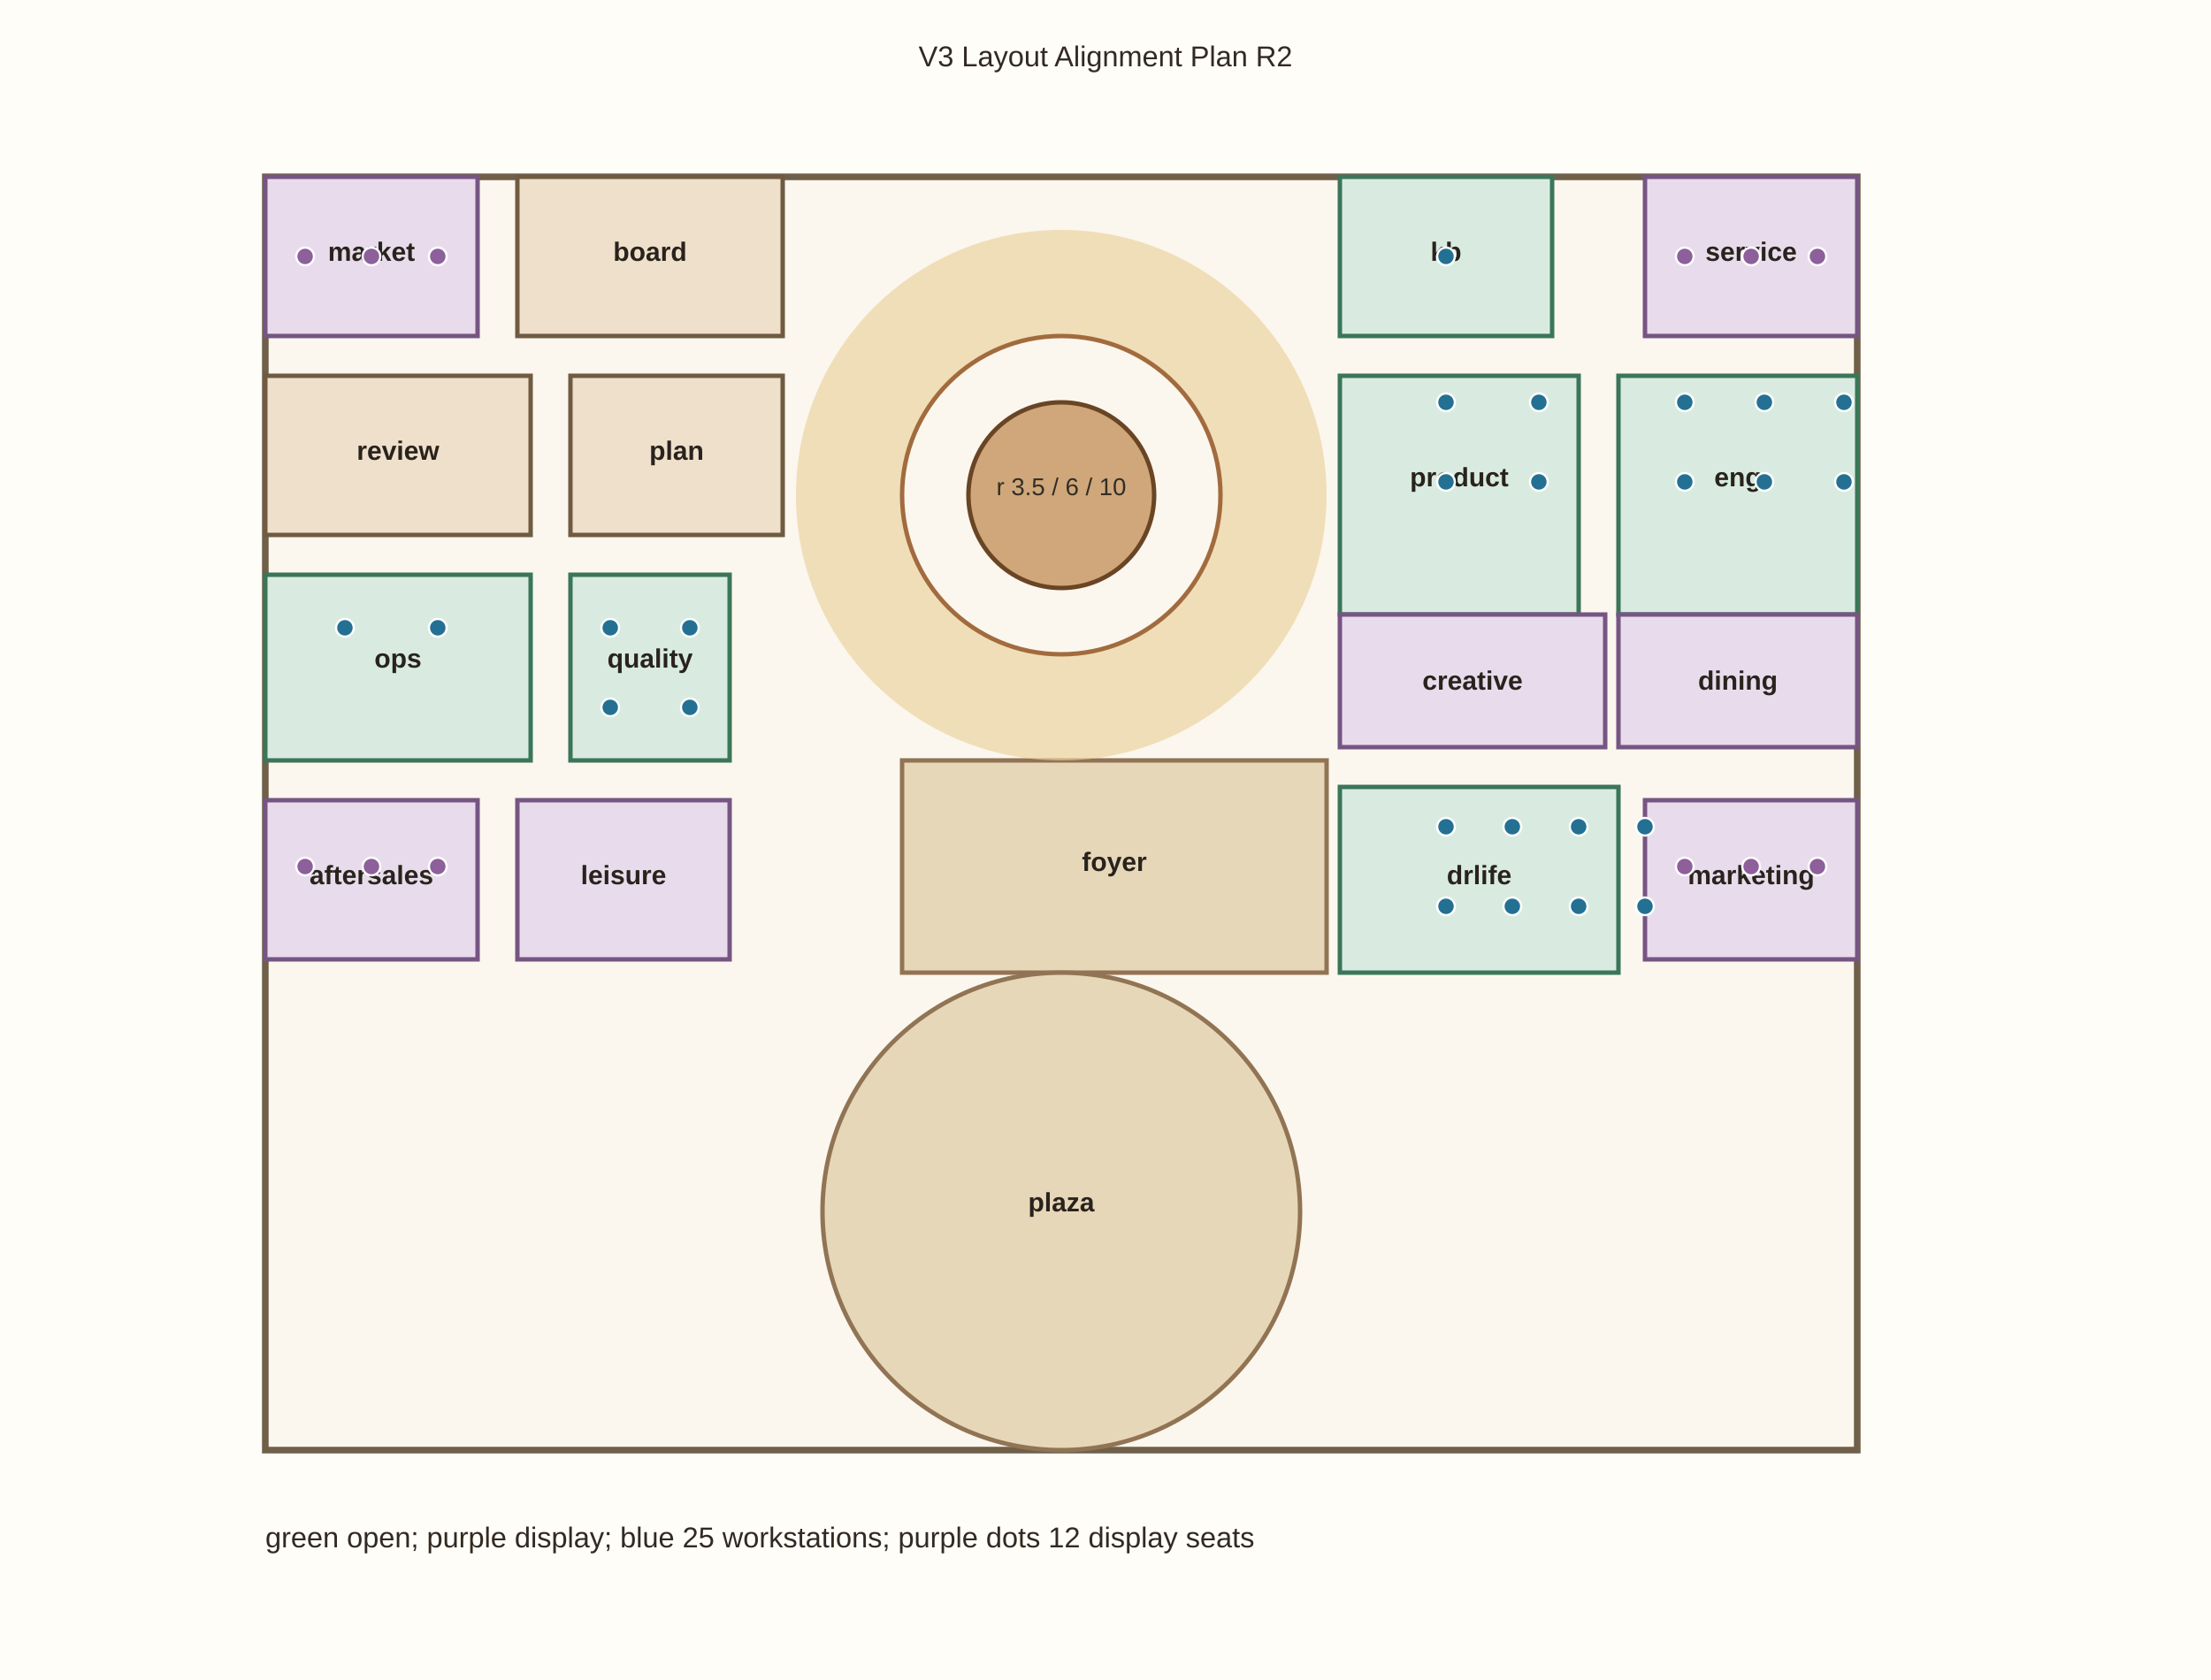
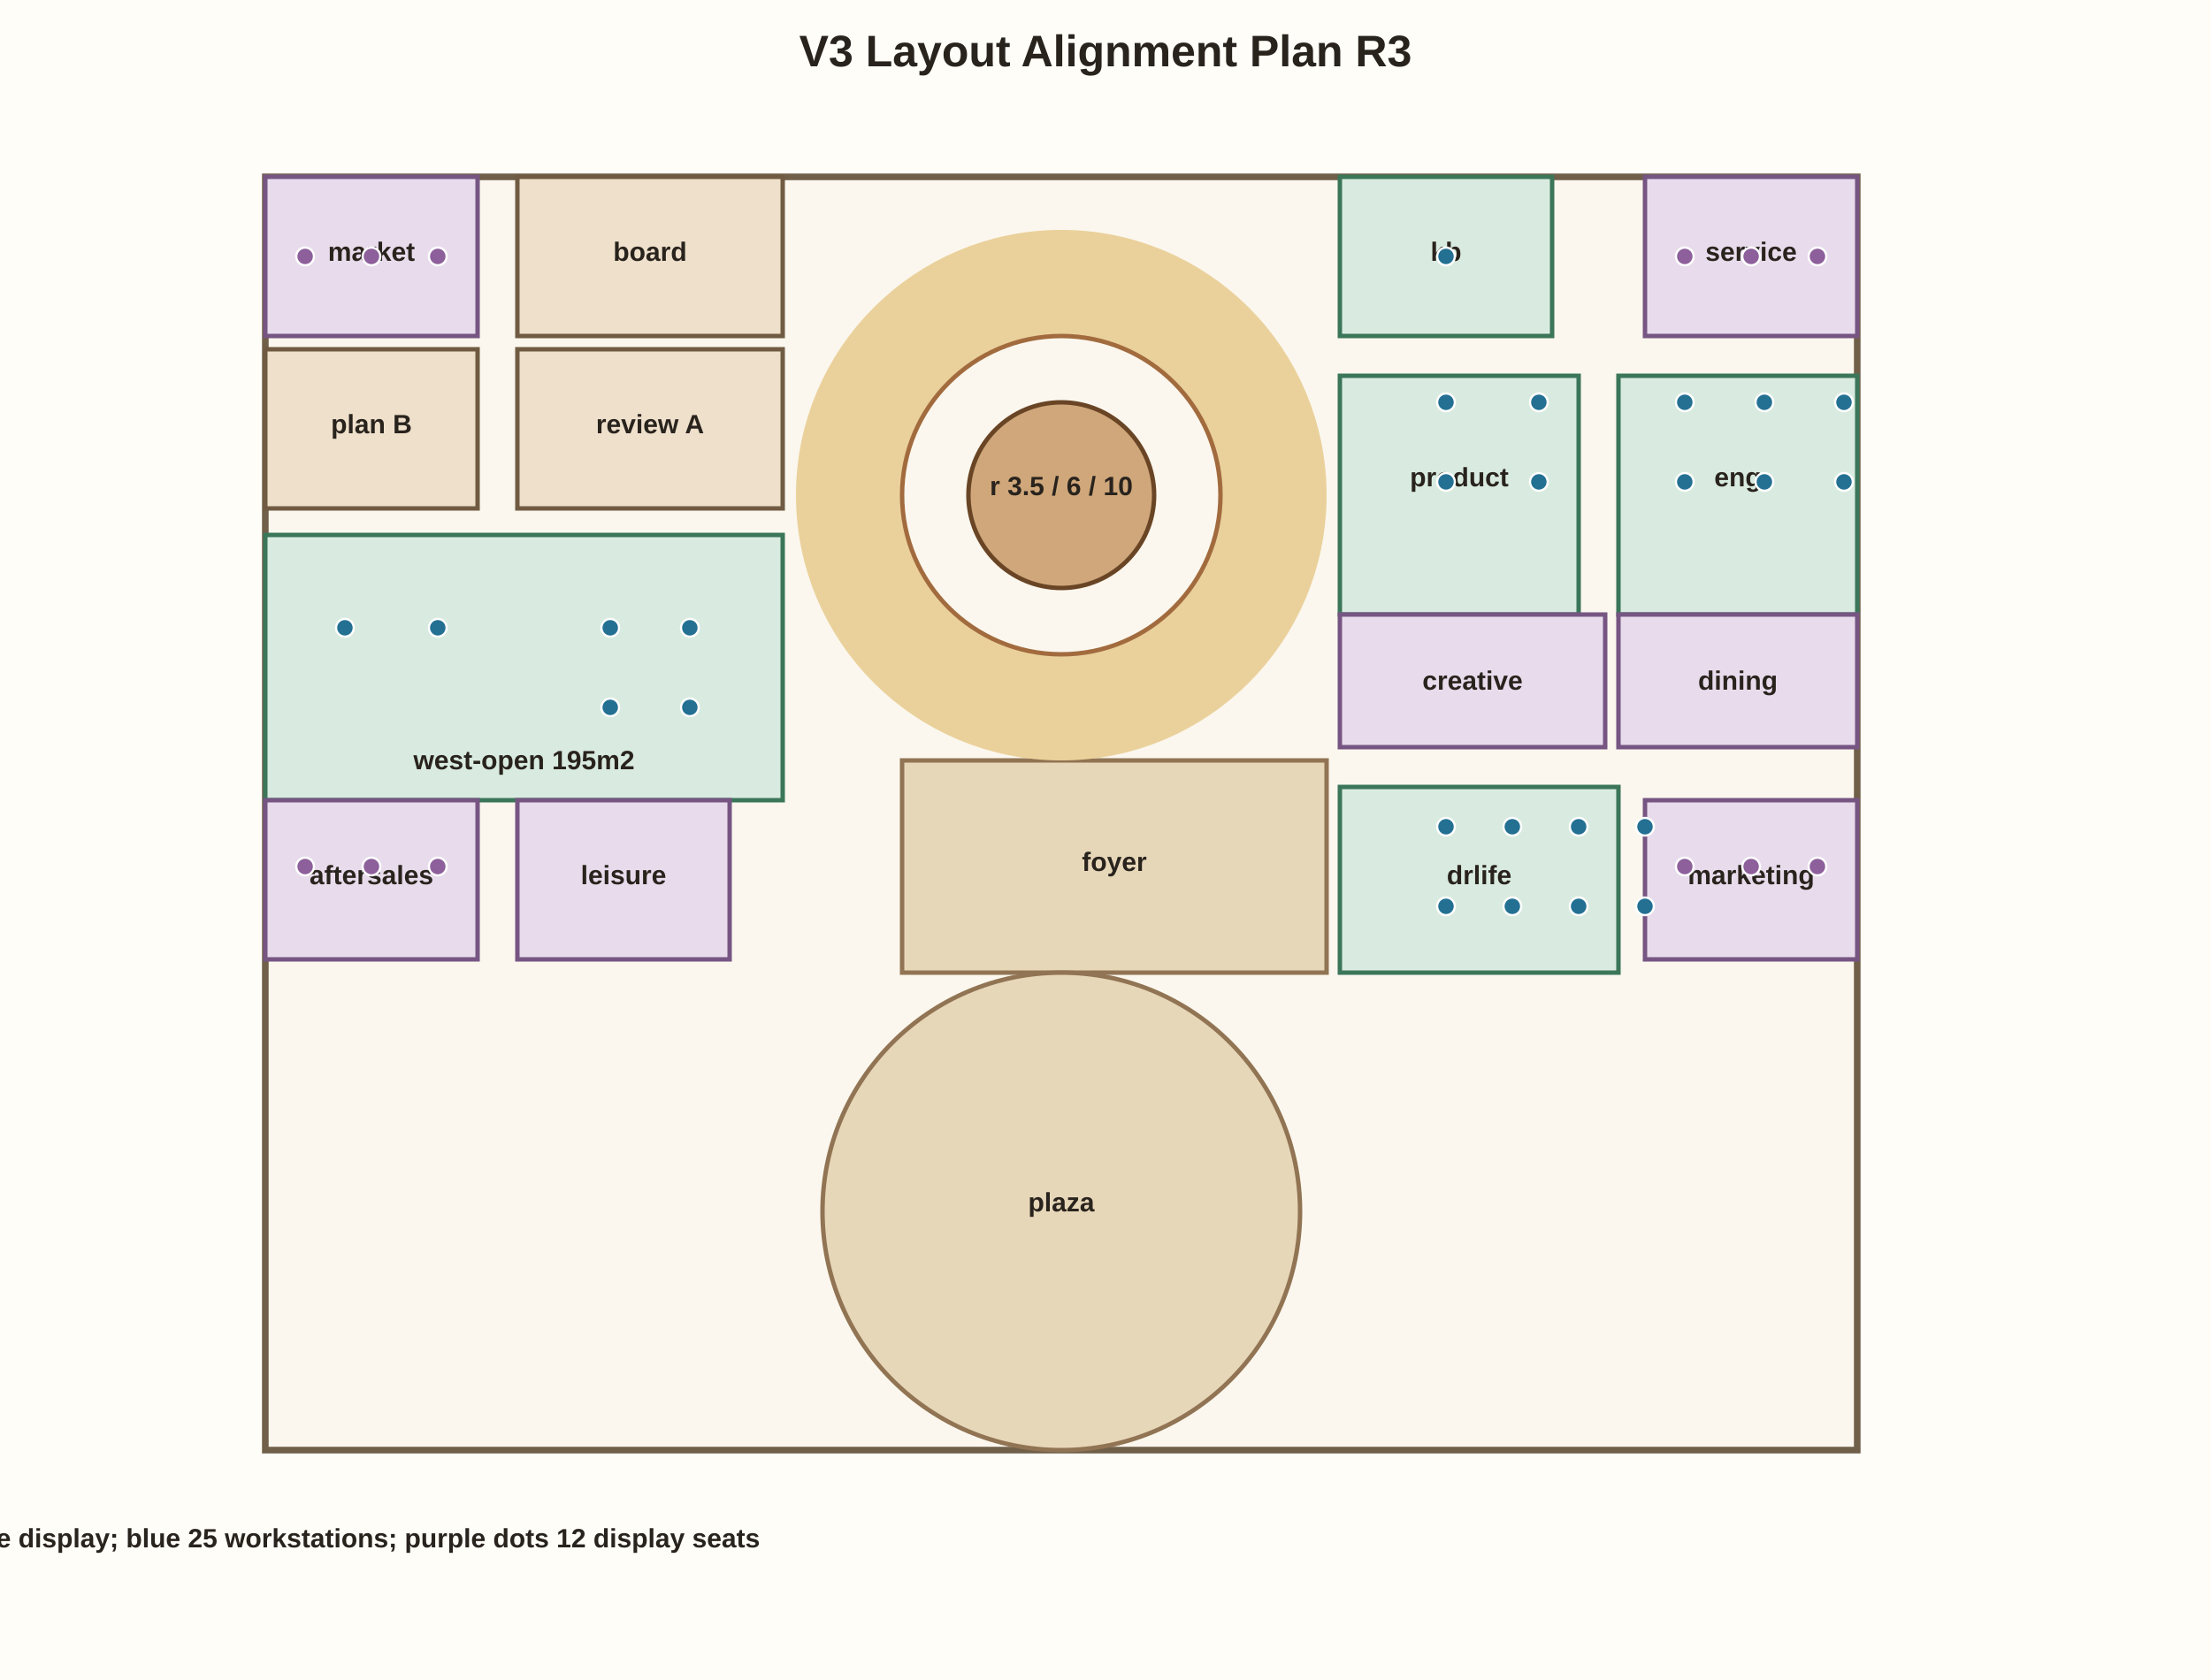
- <svg xmlns="http://www.w3.org/2000/svg" width="1000" height="760" viewBox="0 0 1000 760" role="img" aria-labelledby="title desc">
-   <style>.site{fill:#fbf7ee;stroke:#705f49;stroke-width:3}.open{fill:#d9ebe0;stroke:#3b7659;stroke-width:2}.room{fill:#eee0cb;stroke:#705b42;stroke-width:2}.display{fill:#e8dcec;stroke:#765583;stroke-width:2}.public{fill:#e7d7b9;stroke:#917453;stroke-width:2}.ring{fill:none;stroke:#ead19b;stroke-width:48;opacity:.65}.island{fill:none;stroke:#a26b3e;stroke-width:2}.counter{fill:#cfa77a;stroke:#694525;stroke-width:2}.label{font:600 12px Arial,sans-serif;fill:#29231d;text-anchor:middle}.small{font:11px Arial,sans-serif;fill:#342d25;text-anchor:middle}.work{fill:#237093;stroke:#fff;stroke-width:1}.seat{fill:#8d5f9b;stroke:#fff;stroke-width:1}.legend{font:13px Arial,sans-serif;fill:#322a22}</style>
+ <svg xmlns="http://www.w3.org/2000/svg" width="1000" height="760" viewBox="0 0 1000 760" role="img">
+   <style>.s{fill:#fbf7ee;stroke:#705f49;stroke-width:3}.o{fill:#d9ebe0;stroke:#3b7659;stroke-width:2}.r{fill:#eee0cb;stroke:#705b42;stroke-width:2}.d{fill:#e8dcec;stroke:#765583;stroke-width:2}.p{fill:#e7d7b9;stroke:#917453;stroke-width:2}.ring{fill:none;stroke:#ead19b;stroke-width:48}.is{fill:none;stroke:#a26b3e;stroke-width:2}.co{fill:#cfa77a;stroke:#694525;stroke-width:2}text{font:600 12px Arial,sans-serif;text-anchor:middle;fill:#29231d}.w{fill:#237093;stroke:white}.q{fill:#8d5f9b;stroke:white}</style>
  <rect width="1000" height="760" fill="#fffdf8" />
-   <text x="500" y="30" class="legend" text-anchor="middle" font-size="20">V3 Layout Alignment Plan R2</text>
-   <rect class="site" x="120" y="80" width="720" height="576" />
-   <g class="label">
-     <rect class="display" x="120" y="80" width="96" height="72" />
+   <text x="500" y="30" style="font-size:20px">V3 Layout Alignment Plan R3</text>
+   <rect class="s" x="120" y="80" width="720" height="576" />
+   <g>
+     <rect class="d" x="120" y="80" width="96" height="72" />
    <text x="168" y="118">market</text>
-     <rect class="room" x="234" y="80" width="120" height="72" />
+     <rect class="r" x="234" y="80" width="120" height="72" />
    <text x="294" y="118">board</text>
-     <rect class="open" x="606" y="80" width="96" height="72" />
+     <rect class="o" x="606" y="80" width="96" height="72" />
    <text x="654" y="118">kb</text>
-     <rect class="display" x="744" y="80" width="96" height="72" />
+     <rect class="d" x="744" y="80" width="96" height="72" />
    <text x="792" y="118">service</text>
-     <rect class="room" x="120" y="170" width="120" height="72" />
-     <text x="180" y="208">review</text>
-     <rect class="room" x="258" y="170" width="96" height="72" />
-     <text x="306" y="208">plan</text>
-     <rect class="open" x="606" y="170" width="108" height="108" />
+     <rect class="r" x="120" y="158" width="96" height="72" />
+     <text x="168" y="196">plan B</text>
+     <rect class="r" x="234" y="158" width="120" height="72" />
+     <text x="294" y="196">review A</text>
+     <rect class="o" x="606" y="170" width="108" height="108" />
    <text x="660" y="220">product</text>
-     <rect class="open" x="732" y="170" width="108" height="108" />
+     <rect class="o" x="732" y="170" width="108" height="108" />
    <text x="786" y="220">eng</text>
-     <rect class="open" x="120" y="260" width="120" height="84" />
-     <text x="180" y="302">ops</text>
-     <rect class="open" x="258" y="260" width="72" height="84" />
-     <text x="294" y="302">quality</text>
-     <rect class="display" x="606" y="278" width="120" height="60" />
+     <rect class="o" x="120" y="242" width="234" height="120" />
+     <text x="237" y="348">west-open 195m2</text>
+     <rect class="d" x="606" y="278" width="120" height="60" />
    <text x="666" y="312">creative</text>
-     <rect class="display" x="732" y="278" width="108" height="60" />
+     <rect class="d" x="732" y="278" width="108" height="60" />
    <text x="786" y="312">dining</text>
-     <rect class="public" x="408" y="344" width="192" height="96" />
+     <rect class="p" x="408" y="344" width="192" height="96" />
    <text x="504" y="394">foyer</text>
-     <rect class="display" x="120" y="362" width="96" height="72" />
+     <rect class="d" x="120" y="362" width="96" height="72" />
    <text x="168" y="400">aftersales</text>
-     <rect class="display" x="234" y="362" width="96" height="72" />
+     <rect class="d" x="234" y="362" width="96" height="72" />
    <text x="282" y="400">leisure</text>
-     <rect class="open" x="606" y="356" width="126" height="84" />
+     <rect class="o" x="606" y="356" width="126" height="84" />
    <text x="669" y="400">drlife</text>
-     <rect class="display" x="744" y="362" width="96" height="72" />
+     <rect class="d" x="744" y="362" width="96" height="72" />
    <text x="792" y="400">marketing</text>
  </g>
  <circle class="ring" cx="480" cy="224" r="96" />
-   <circle class="island" cx="480" cy="224" r="72" />
-   <circle class="counter" cx="480" cy="224" r="42" />
-   <text class="small" x="480" y="224">r 3.5 / 6 / 10</text>
-   <circle class="public" cx="480" cy="548" r="108" />
-   <text class="label" x="480" y="548">plaza</text>
-   <g class="work">
+   <circle class="is" cx="480" cy="224" r="72" />
+   <circle class="co" cx="480" cy="224" r="42" />
+   <text x="480" y="224">r 3.5 / 6 / 10</text>
+   <circle class="p" cx="480" cy="548" r="108" />
+   <text x="480" y="548">plaza</text>
+   <g class="w">
+     <circle cx="156" cy="284" r="4" />
+     <circle cx="198" cy="284" r="4" />
+     <circle cx="276" cy="284" r="4" />
+     <circle cx="312" cy="284" r="4" />
+     <circle cx="276" cy="320" r="4" />
+     <circle cx="312" cy="320" r="4" />
+     <circle cx="654" cy="116" r="4" />
    <circle cx="654" cy="182" r="4" />
    <circle cx="696" cy="182" r="4" />
    <circle cx="654" cy="218" r="4" />
    <circle cx="696" cy="218" r="4" />
    <circle cx="762" cy="182" r="4" />
    <circle cx="798" cy="182" r="4" />
    <circle cx="834" cy="182" r="4" />
    <circle cx="762" cy="218" r="4" />
    <circle cx="798" cy="218" r="4" />
    <circle cx="834" cy="218" r="4" />
-     <circle cx="654" cy="116" r="4" />
-     <circle cx="156" cy="284" r="4" />
-     <circle cx="198" cy="284" r="4" />
-     <circle cx="276" cy="284" r="4" />
-     <circle cx="312" cy="284" r="4" />
-     <circle cx="276" cy="320" r="4" />
-     <circle cx="312" cy="320" r="4" />
    <circle cx="654" cy="374" r="4" />
    <circle cx="684" cy="374" r="4" />
    <circle cx="714" cy="374" r="4" />
    <circle cx="744" cy="374" r="4" />
    <circle cx="654" cy="410" r="4" />
    <circle cx="684" cy="410" r="4" />
    <circle cx="714" cy="410" r="4" />
    <circle cx="744" cy="410" r="4" />
  </g>
-   <g class="seat">
+   <g class="q">
    <circle cx="138" cy="116" r="4" />
    <circle cx="168" cy="116" r="4" />
    <circle cx="198" cy="116" r="4" />
    <circle cx="762" cy="116" r="4" />
    <circle cx="792" cy="116" r="4" />
    <circle cx="822" cy="116" r="4" />
    <circle cx="138" cy="392" r="4" />
    <circle cx="168" cy="392" r="4" />
    <circle cx="198" cy="392" r="4" />
    <circle cx="762" cy="392" r="4" />
    <circle cx="792" cy="392" r="4" />
    <circle cx="822" cy="392" r="4" />
  </g>
-   <text x="120" y="700" class="legend">green open; purple display; blue 25 workstations; purple dots 12 display seats</text>
+   <text x="120" y="700" text-anchor="start">green open; purple display; blue 25 workstations; purple dots 12 display seats</text>
</svg>
